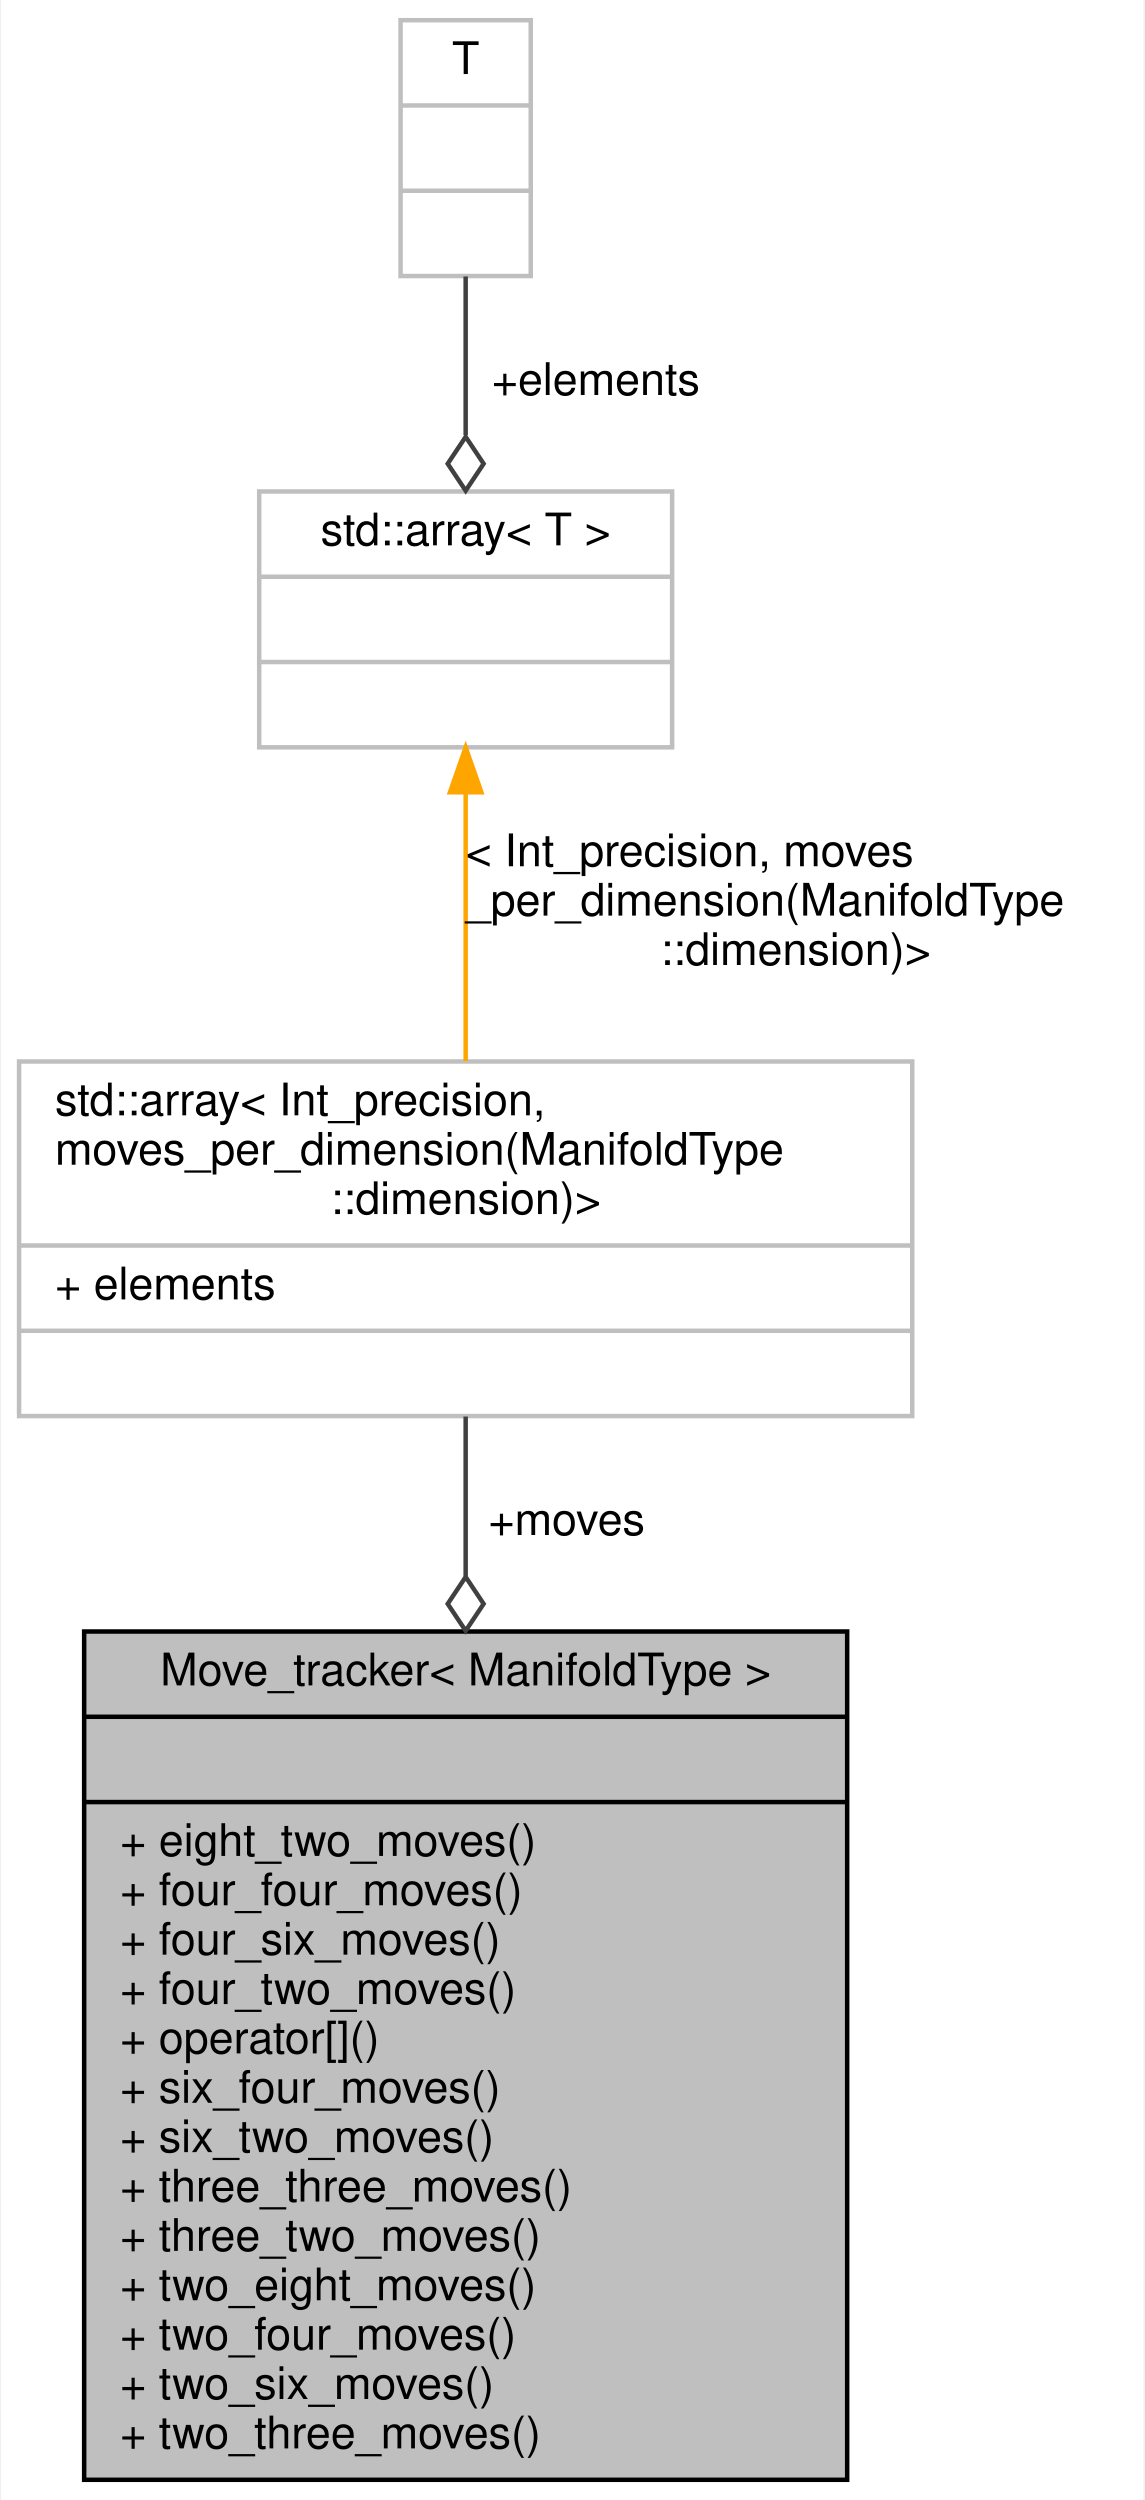
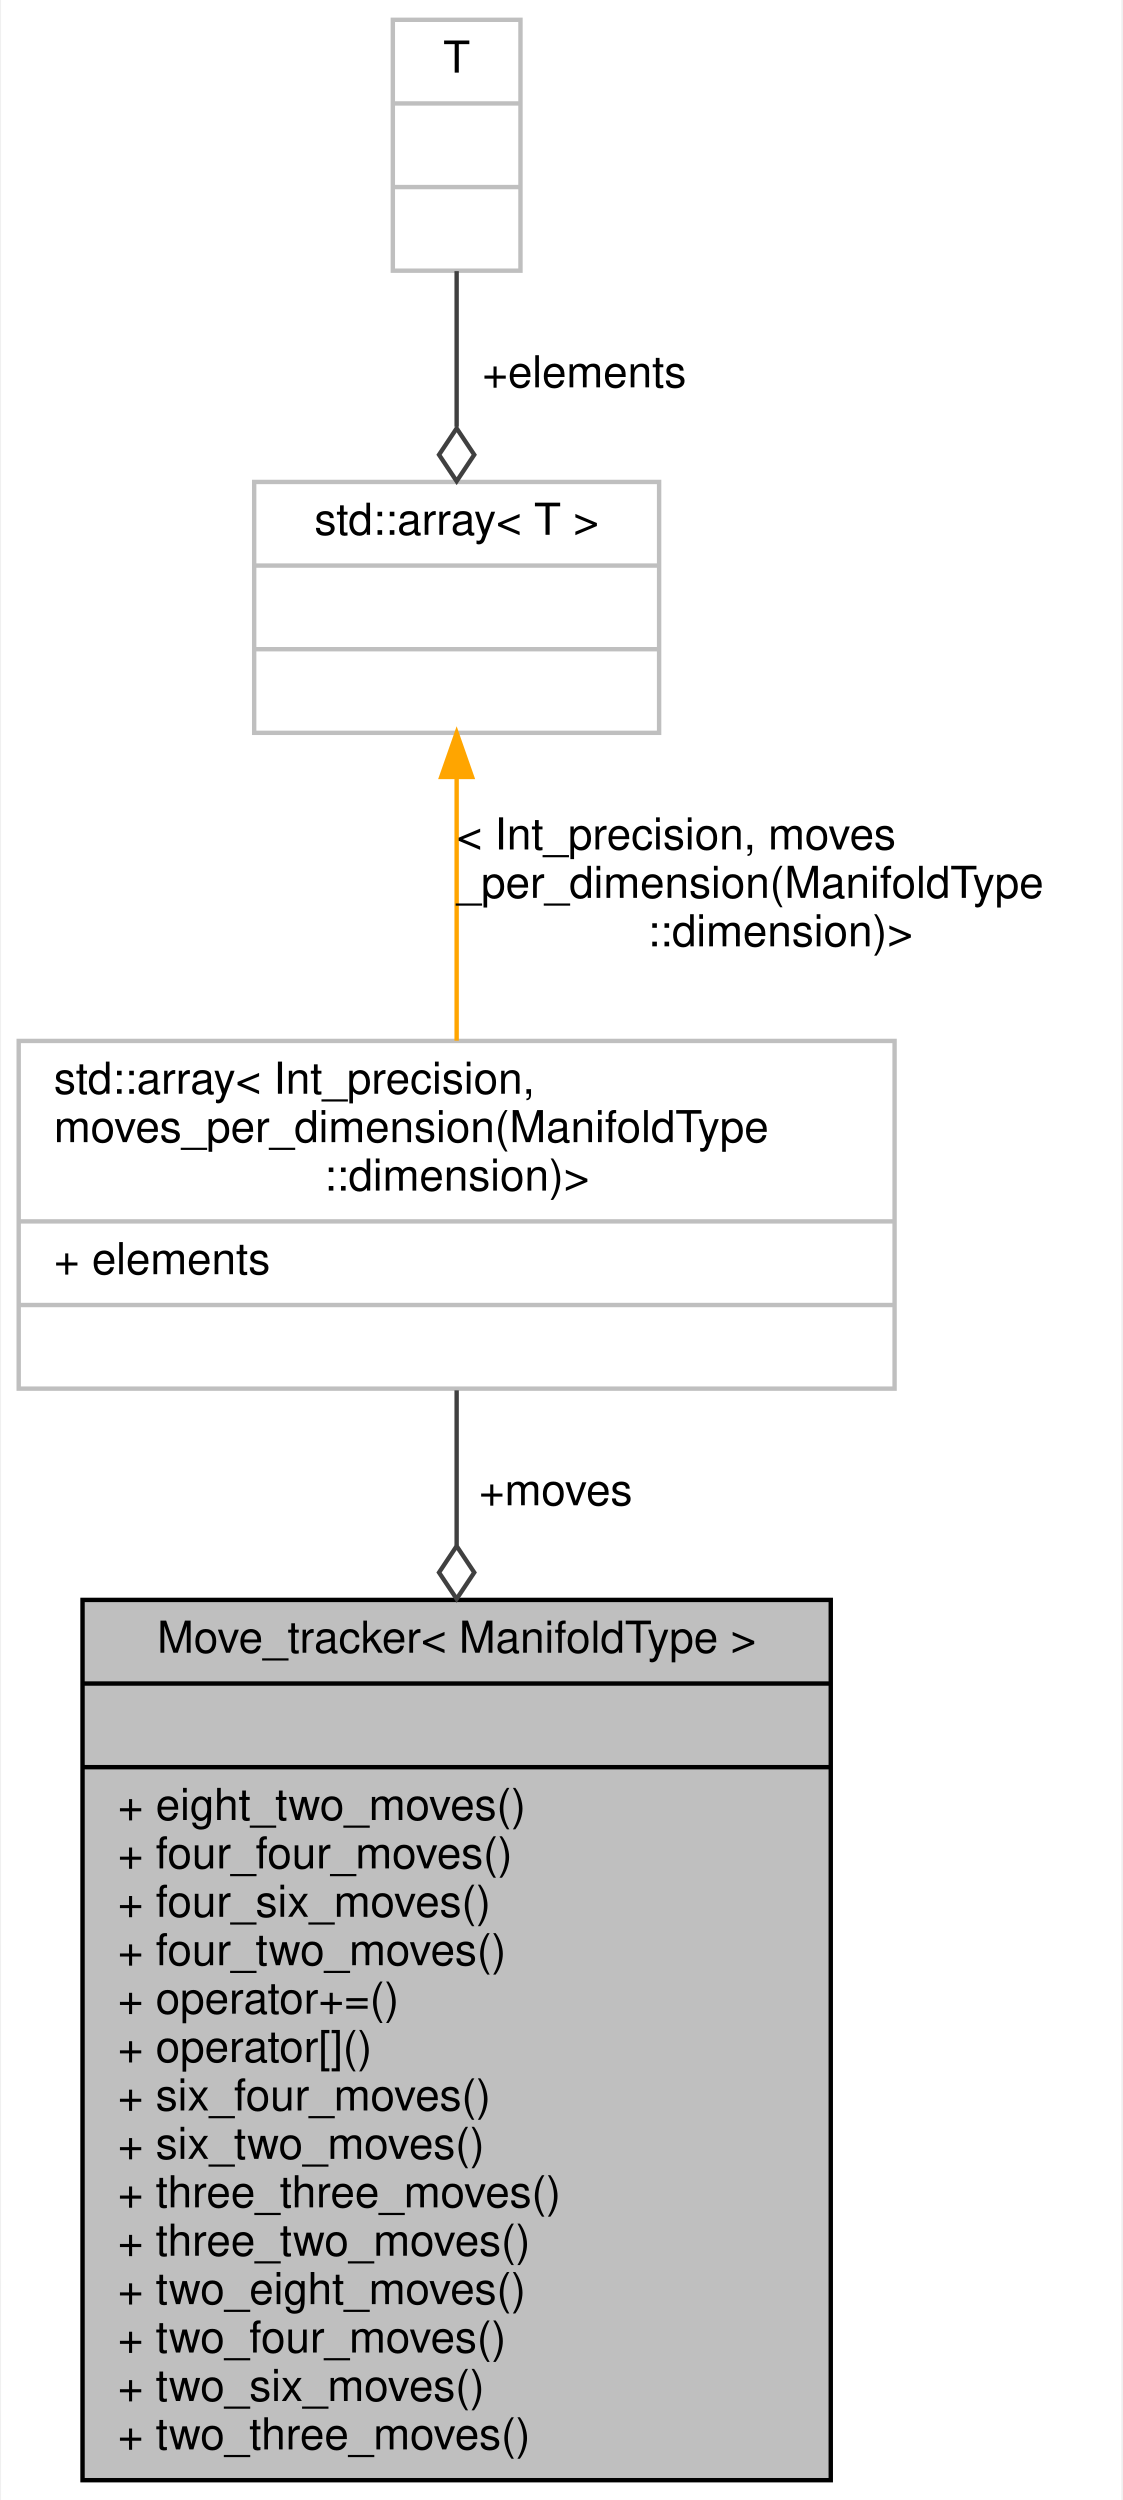
- <svg xmlns="http://www.w3.org/2000/svg" xmlns:xlink="http://www.w3.org/1999/xlink" width="255pt" height="557pt" viewBox="0.00 0.00 254.50 557.00">
-   <g id="graph0" class="graph" transform="scale(1 1) rotate(0) translate(4 553)">
-     <polygon fill="white" stroke="transparent" points="-4,4 -4,-553 250.5,-553 250.5,4 -4,4" />
+ <svg xmlns="http://www.w3.org/2000/svg" xmlns:xlink="http://www.w3.org/1999/xlink" width="255pt" height="568pt" viewBox="0.00 0.00 254.50 568.00">
+   <g id="graph0" class="graph" transform="scale(1 1) rotate(0) translate(4 564)">
+     <polygon fill="white" stroke="transparent" points="-4,4 -4,-564 250.5,-564 250.5,4 -4,4" />
    <g id="node1" class="node">
      <g id="a_node1">
        <a xlink:title="The data and methods to track ergodic moves.">
-           <polygon fill="#bfbfbf" stroke="black" points="14.5,-0.5 14.5,-189.5 184.5,-189.5 184.5,-0.5 14.5,-0.5" />
-           <text text-anchor="middle" x="99.5" y="-177.5" font-family="Helvetica,sans-Serif" font-size="10.00">Move_tracker&lt; ManifoldType &gt;</text>
-           <polyline fill="none" stroke="black" points="14.5,-170.5 184.5,-170.5 " />
-           <text text-anchor="middle" x="99.5" y="-158.5" font-family="Helvetica,sans-Serif" font-size="10.00"> </text>
-           <polyline fill="none" stroke="black" points="14.5,-151.5 184.5,-151.5 " />
-           <text text-anchor="start" x="22.5" y="-139.5" font-family="Helvetica,sans-Serif" font-size="10.00">+ eight_two_moves()</text>
-           <text text-anchor="start" x="22.5" y="-128.5" font-family="Helvetica,sans-Serif" font-size="10.00">+ four_four_moves()</text>
-           <text text-anchor="start" x="22.5" y="-117.5" font-family="Helvetica,sans-Serif" font-size="10.00">+ four_six_moves()</text>
-           <text text-anchor="start" x="22.5" y="-106.5" font-family="Helvetica,sans-Serif" font-size="10.00">+ four_two_moves()</text>
+           <polygon fill="#bfbfbf" stroke="black" points="14.5,-0.5 14.5,-200.5 184.5,-200.5 184.5,-0.5 14.5,-0.5" />
+           <text text-anchor="middle" x="99.5" y="-188.5" font-family="Helvetica,sans-Serif" font-size="10.00">Move_tracker&lt; ManifoldType &gt;</text>
+           <polyline fill="none" stroke="black" points="14.5,-181.5 184.5,-181.5 " />
+           <text text-anchor="middle" x="99.5" y="-169.5" font-family="Helvetica,sans-Serif" font-size="10.00"> </text>
+           <polyline fill="none" stroke="black" points="14.5,-162.5 184.5,-162.5 " />
+           <text text-anchor="start" x="22.5" y="-150.5" font-family="Helvetica,sans-Serif" font-size="10.00">+ eight_two_moves()</text>
+           <text text-anchor="start" x="22.5" y="-139.5" font-family="Helvetica,sans-Serif" font-size="10.00">+ four_four_moves()</text>
+           <text text-anchor="start" x="22.5" y="-128.5" font-family="Helvetica,sans-Serif" font-size="10.00">+ four_six_moves()</text>
+           <text text-anchor="start" x="22.5" y="-117.5" font-family="Helvetica,sans-Serif" font-size="10.00">+ four_two_moves()</text>
+           <text text-anchor="start" x="22.5" y="-106.5" font-family="Helvetica,sans-Serif" font-size="10.00">+ operator+=()</text>
          <text text-anchor="start" x="22.5" y="-95.5" font-family="Helvetica,sans-Serif" font-size="10.00">+ operator[]()</text>
          <text text-anchor="start" x="22.5" y="-84.5" font-family="Helvetica,sans-Serif" font-size="10.00">+ six_four_moves()</text>
          <text text-anchor="start" x="22.5" y="-73.5" font-family="Helvetica,sans-Serif" font-size="10.00">+ six_two_moves()</text>
          <text text-anchor="start" x="22.5" y="-62.5" font-family="Helvetica,sans-Serif" font-size="10.00">+ three_three_moves()</text>
          <text text-anchor="start" x="22.5" y="-51.5" font-family="Helvetica,sans-Serif" font-size="10.00">+ three_two_moves()</text>
          <text text-anchor="start" x="22.5" y="-40.5" font-family="Helvetica,sans-Serif" font-size="10.00">+ two_eight_moves()</text>
          <text text-anchor="start" x="22.5" y="-29.5" font-family="Helvetica,sans-Serif" font-size="10.00">+ two_four_moves()</text>
          <text text-anchor="start" x="22.5" y="-18.5" font-family="Helvetica,sans-Serif" font-size="10.00">+ two_six_moves()</text>
          <text text-anchor="start" x="22.5" y="-7.5" font-family="Helvetica,sans-Serif" font-size="10.00">+ two_three_moves()</text>
        </a>
      </g>
    </g>
    <g id="node2" class="node">
      <g id="a_node2">
        <a xlink:title=" ">
-           <polygon fill="white" stroke="#bfbfbf" points="0,-237.5 0,-316.5 199,-316.5 199,-237.5 0,-237.5" />
-           <text text-anchor="start" x="8" y="-304.5" font-family="Helvetica,sans-Serif" font-size="10.00">std::array&lt; Int_precision,</text>
-           <text text-anchor="start" x="8" y="-293.5" font-family="Helvetica,sans-Serif" font-size="10.00"> moves_per_dimension(ManifoldType</text>
-           <text text-anchor="middle" x="99.5" y="-282.5" font-family="Helvetica,sans-Serif" font-size="10.00">::dimension)&gt;</text>
-           <polyline fill="none" stroke="#bfbfbf" points="0,-275.5 199,-275.5 " />
-           <text text-anchor="start" x="8" y="-263.5" font-family="Helvetica,sans-Serif" font-size="10.00">+ elements</text>
-           <polyline fill="none" stroke="#bfbfbf" points="0,-256.5 199,-256.5 " />
-           <text text-anchor="middle" x="99.5" y="-244.5" font-family="Helvetica,sans-Serif" font-size="10.00"> </text>
+           <polygon fill="white" stroke="#bfbfbf" points="0,-248.5 0,-327.5 199,-327.5 199,-248.5 0,-248.5" />
+           <text text-anchor="start" x="8" y="-315.5" font-family="Helvetica,sans-Serif" font-size="10.00">std::array&lt; Int_precision,</text>
+           <text text-anchor="start" x="8" y="-304.5" font-family="Helvetica,sans-Serif" font-size="10.00"> moves_per_dimension(ManifoldType</text>
+           <text text-anchor="middle" x="99.5" y="-293.5" font-family="Helvetica,sans-Serif" font-size="10.00">::dimension)&gt;</text>
+           <polyline fill="none" stroke="#bfbfbf" points="0,-286.5 199,-286.5 " />
+           <text text-anchor="start" x="8" y="-274.5" font-family="Helvetica,sans-Serif" font-size="10.00">+ elements</text>
+           <polyline fill="none" stroke="#bfbfbf" points="0,-267.5 199,-267.5 " />
+           <text text-anchor="middle" x="99.5" y="-255.5" font-family="Helvetica,sans-Serif" font-size="10.00"> </text>
        </a>
      </g>
    </g>
    <g id="edge1" class="edge">
-       <path fill="none" stroke="#404040" d="M99.5,-237.39C99.5,-226.66 99.5,-214.47 99.5,-201.85" />
-       <polygon fill="none" stroke="#404040" points="99.5,-201.66 95.5,-195.66 99.5,-189.66 103.5,-195.66 99.5,-201.66" />
-       <text text-anchor="middle" x="122" y="-211" font-family="Helvetica,sans-Serif" font-size="10.00"> +moves</text>
+       <path fill="none" stroke="#404040" d="M99.5,-248.11C99.5,-237.49 99.5,-225.41 99.5,-212.87" />
+       <polygon fill="none" stroke="#404040" points="99.5,-212.73 95.5,-206.73 99.5,-200.73 103.5,-206.73 99.5,-212.73" />
+       <text text-anchor="middle" x="122" y="-222" font-family="Helvetica,sans-Serif" font-size="10.00"> +moves</text>
    </g>
    <g id="node3" class="node">
      <g id="a_node3">
        <a xlink:title="STL class.">
-           <polygon fill="white" stroke="#bfbfbf" points="53.5,-386.5 53.5,-443.5 145.5,-443.5 145.5,-386.5 53.5,-386.5" />
-           <text text-anchor="middle" x="99.5" y="-431.5" font-family="Helvetica,sans-Serif" font-size="10.00">std::array&lt; T &gt;</text>
-           <polyline fill="none" stroke="#bfbfbf" points="53.5,-424.5 145.5,-424.5 " />
-           <text text-anchor="middle" x="99.5" y="-412.5" font-family="Helvetica,sans-Serif" font-size="10.00"> </text>
-           <polyline fill="none" stroke="#bfbfbf" points="53.5,-405.5 145.5,-405.5 " />
-           <text text-anchor="middle" x="99.5" y="-393.5" font-family="Helvetica,sans-Serif" font-size="10.00"> </text>
+           <polygon fill="white" stroke="#bfbfbf" points="53.5,-397.5 53.5,-454.5 145.5,-454.5 145.5,-397.5 53.5,-397.5" />
+           <text text-anchor="middle" x="99.5" y="-442.5" font-family="Helvetica,sans-Serif" font-size="10.00">std::array&lt; T &gt;</text>
+           <polyline fill="none" stroke="#bfbfbf" points="53.5,-435.5 145.5,-435.5 " />
+           <text text-anchor="middle" x="99.5" y="-423.5" font-family="Helvetica,sans-Serif" font-size="10.00"> </text>
+           <polyline fill="none" stroke="#bfbfbf" points="53.5,-416.5 145.5,-416.5 " />
+           <text text-anchor="middle" x="99.5" y="-404.5" font-family="Helvetica,sans-Serif" font-size="10.00"> </text>
        </a>
      </g>
    </g>
    <g id="edge2" class="edge">
-       <path fill="none" stroke="orange" d="M99.5,-376.3C99.5,-357.69 99.5,-335.28 99.5,-316.56" />
-       <polygon fill="orange" stroke="orange" points="96,-376.48 99.5,-386.48 103,-376.48 96,-376.48" />
-       <text text-anchor="start" x="99.5" y="-360" font-family="Helvetica,sans-Serif" font-size="10.00"> &lt; Int_precision, moves</text>
-       <text text-anchor="start" x="99.5" y="-349" font-family="Helvetica,sans-Serif" font-size="10.00">_per_dimension(ManifoldType</text>
-       <text text-anchor="middle" x="173" y="-338" font-family="Helvetica,sans-Serif" font-size="10.00">::dimension)&gt;</text>
+       <path fill="none" stroke="orange" d="M99.5,-387.3C99.5,-368.69 99.5,-346.28 99.5,-327.56" />
+       <polygon fill="orange" stroke="orange" points="96,-387.48 99.5,-397.48 103,-387.48 96,-387.48" />
+       <text text-anchor="start" x="99.5" y="-371" font-family="Helvetica,sans-Serif" font-size="10.00"> &lt; Int_precision, moves</text>
+       <text text-anchor="start" x="99.5" y="-360" font-family="Helvetica,sans-Serif" font-size="10.00">_per_dimension(ManifoldType</text>
+       <text text-anchor="middle" x="173" y="-349" font-family="Helvetica,sans-Serif" font-size="10.00">::dimension)&gt;</text>
    </g>
    <g id="node4" class="node">
      <g id="a_node4">
        <a xlink:title=" ">
-           <polygon fill="white" stroke="#bfbfbf" points="85,-491.5 85,-548.5 114,-548.5 114,-491.5 85,-491.5" />
-           <text text-anchor="middle" x="99.5" y="-536.5" font-family="Helvetica,sans-Serif" font-size="10.00">T</text>
-           <polyline fill="none" stroke="#bfbfbf" points="85,-529.5 114,-529.5 " />
-           <text text-anchor="middle" x="99.5" y="-517.5" font-family="Helvetica,sans-Serif" font-size="10.00"> </text>
-           <polyline fill="none" stroke="#bfbfbf" points="85,-510.5 114,-510.5 " />
-           <text text-anchor="middle" x="99.5" y="-498.5" font-family="Helvetica,sans-Serif" font-size="10.00"> </text>
+           <polygon fill="white" stroke="#bfbfbf" points="85,-502.5 85,-559.5 114,-559.5 114,-502.5 85,-502.5" />
+           <text text-anchor="middle" x="99.5" y="-547.5" font-family="Helvetica,sans-Serif" font-size="10.00">T</text>
+           <polyline fill="none" stroke="#bfbfbf" points="85,-540.5 114,-540.5 " />
+           <text text-anchor="middle" x="99.5" y="-528.5" font-family="Helvetica,sans-Serif" font-size="10.00"> </text>
+           <polyline fill="none" stroke="#bfbfbf" points="85,-521.5 114,-521.5 " />
+           <text text-anchor="middle" x="99.5" y="-509.5" font-family="Helvetica,sans-Serif" font-size="10.00"> </text>
        </a>
      </g>
    </g>
    <g id="edge3" class="edge">
-       <path fill="none" stroke="#404040" d="M99.5,-491.4C99.5,-480.55 99.5,-467.87 99.5,-456.05" />
-       <polygon fill="none" stroke="#404040" points="99.5,-455.68 95.5,-449.68 99.5,-443.68 103.5,-449.68 99.5,-455.68" />
-       <text text-anchor="middle" x="128.5" y="-465" font-family="Helvetica,sans-Serif" font-size="10.00"> +elements</text>
+       <path fill="none" stroke="#404040" d="M99.5,-502.4C99.5,-491.55 99.5,-478.87 99.5,-467.05" />
+       <polygon fill="none" stroke="#404040" points="99.5,-466.68 95.5,-460.68 99.5,-454.68 103.5,-460.68 99.5,-466.68" />
+       <text text-anchor="middle" x="128.5" y="-476" font-family="Helvetica,sans-Serif" font-size="10.00"> +elements</text>
    </g>
  </g>
</svg>
